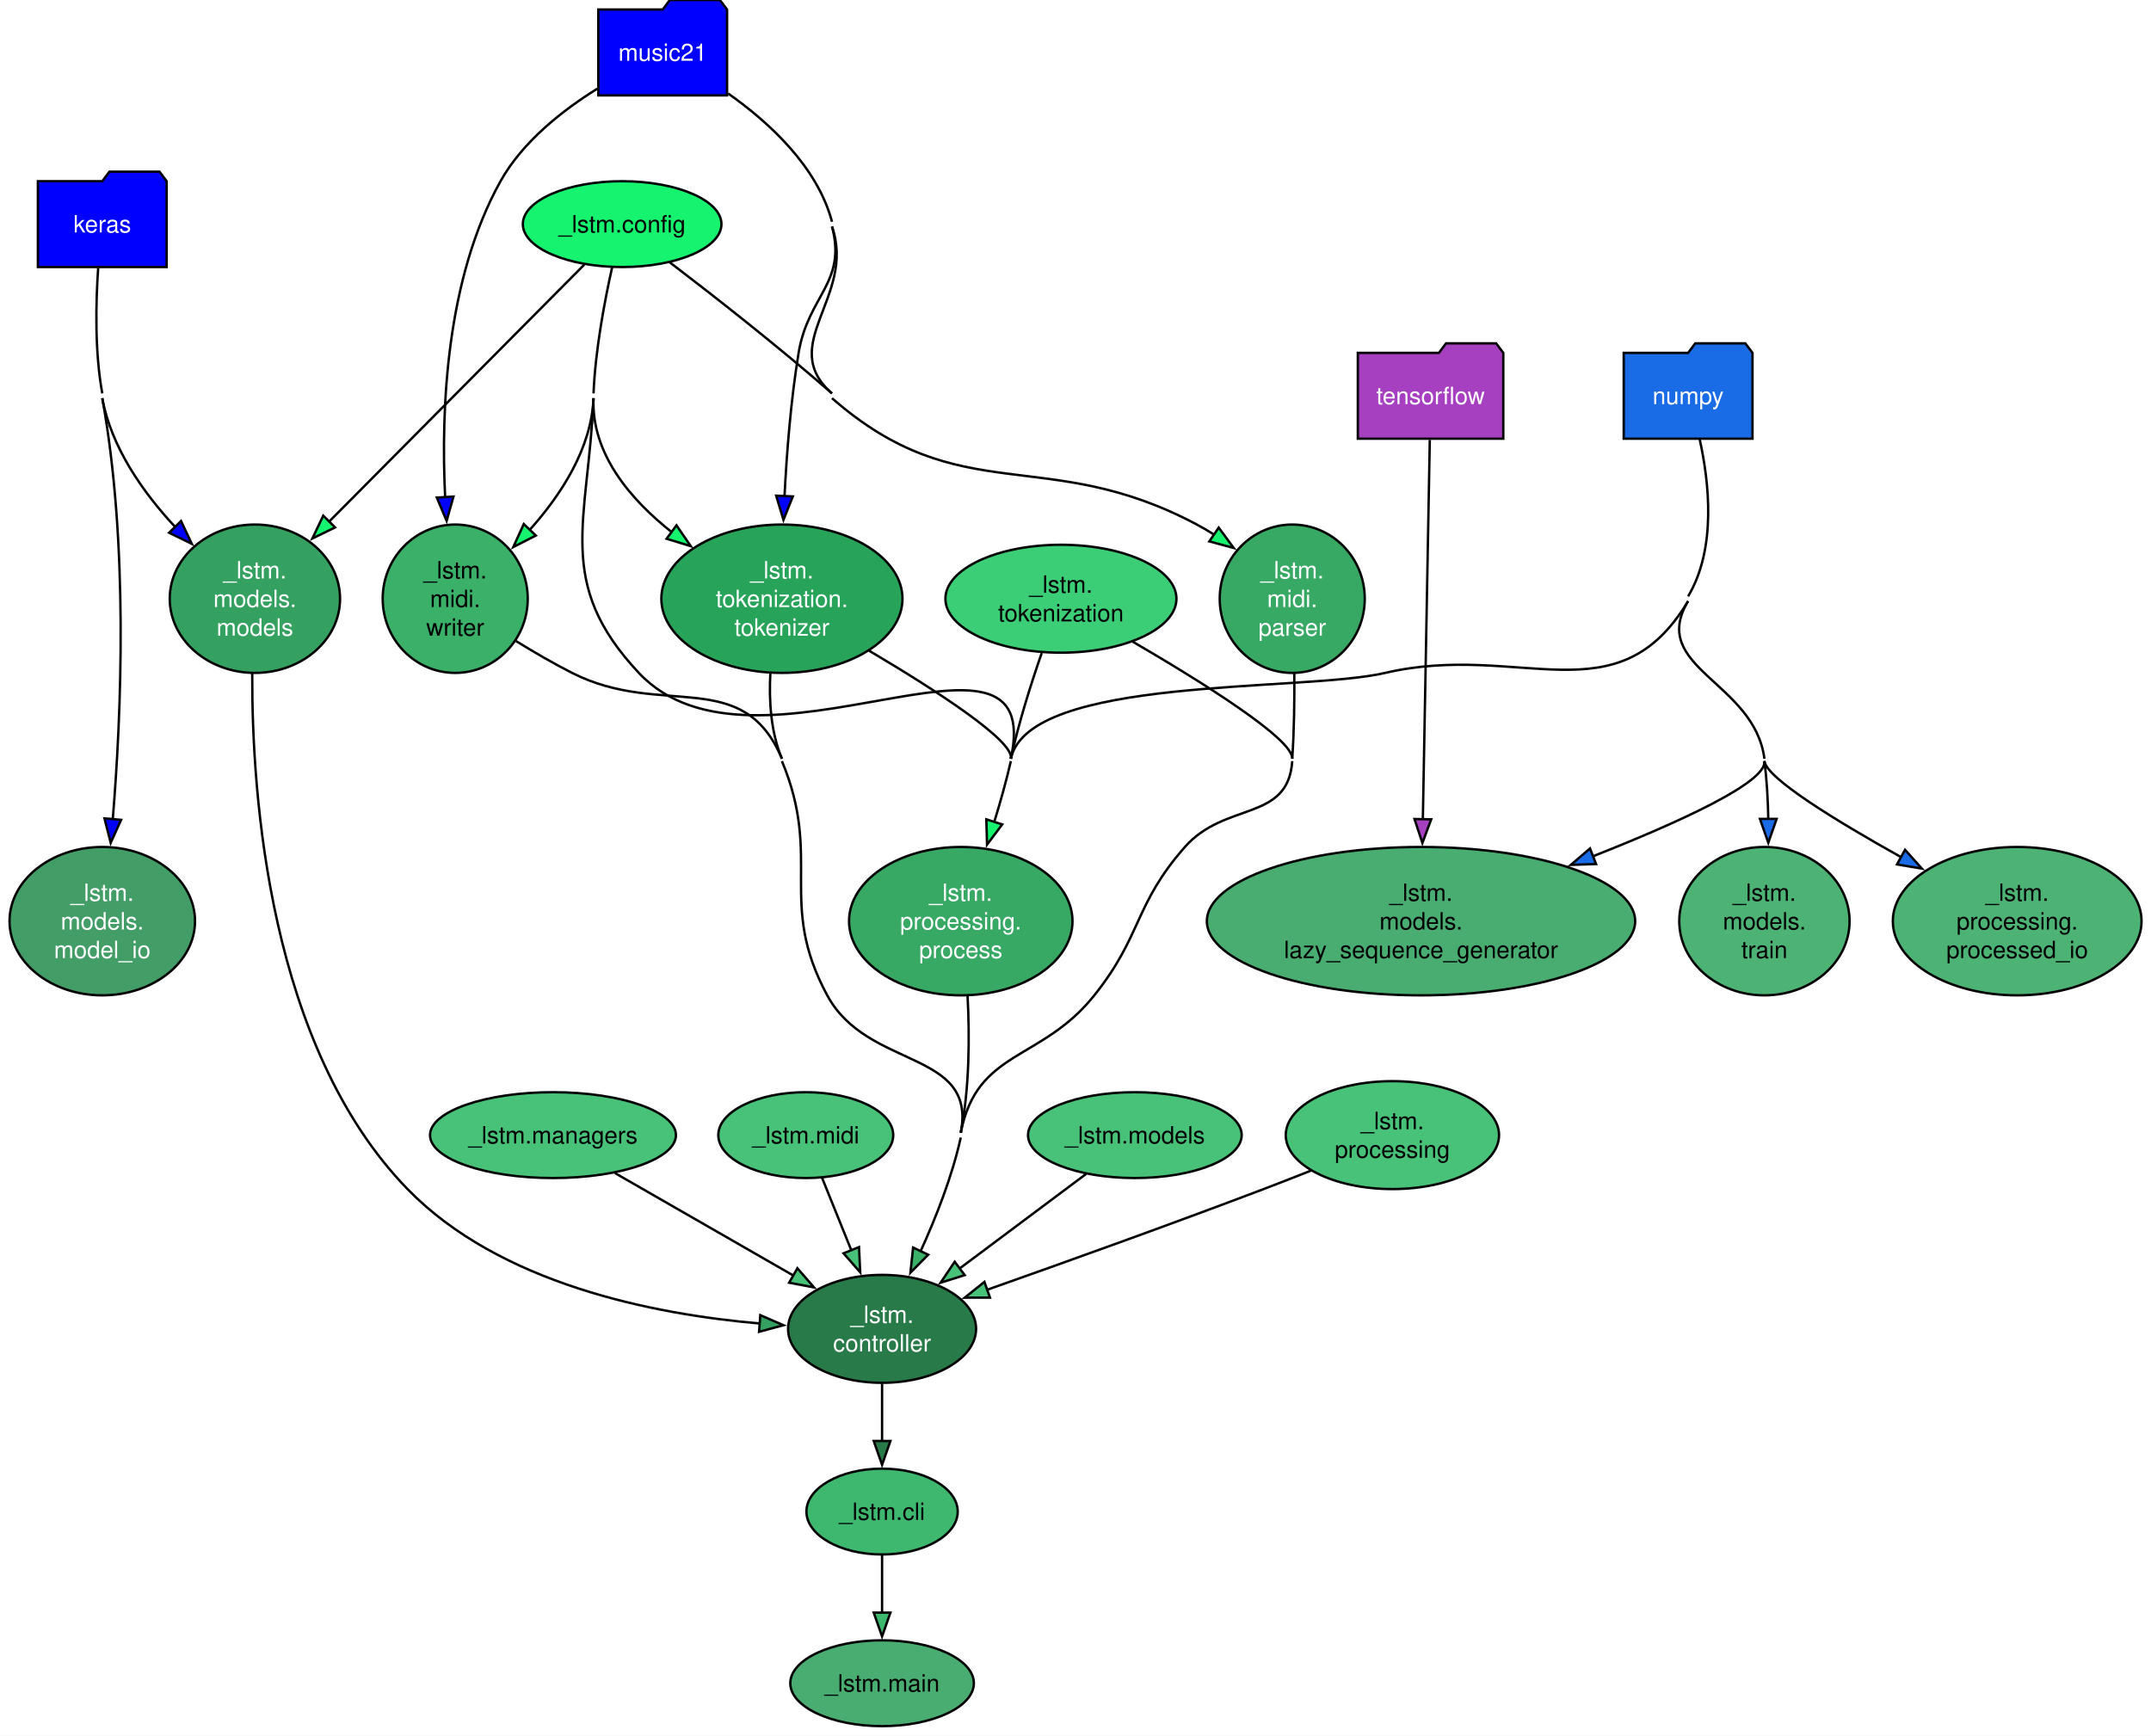
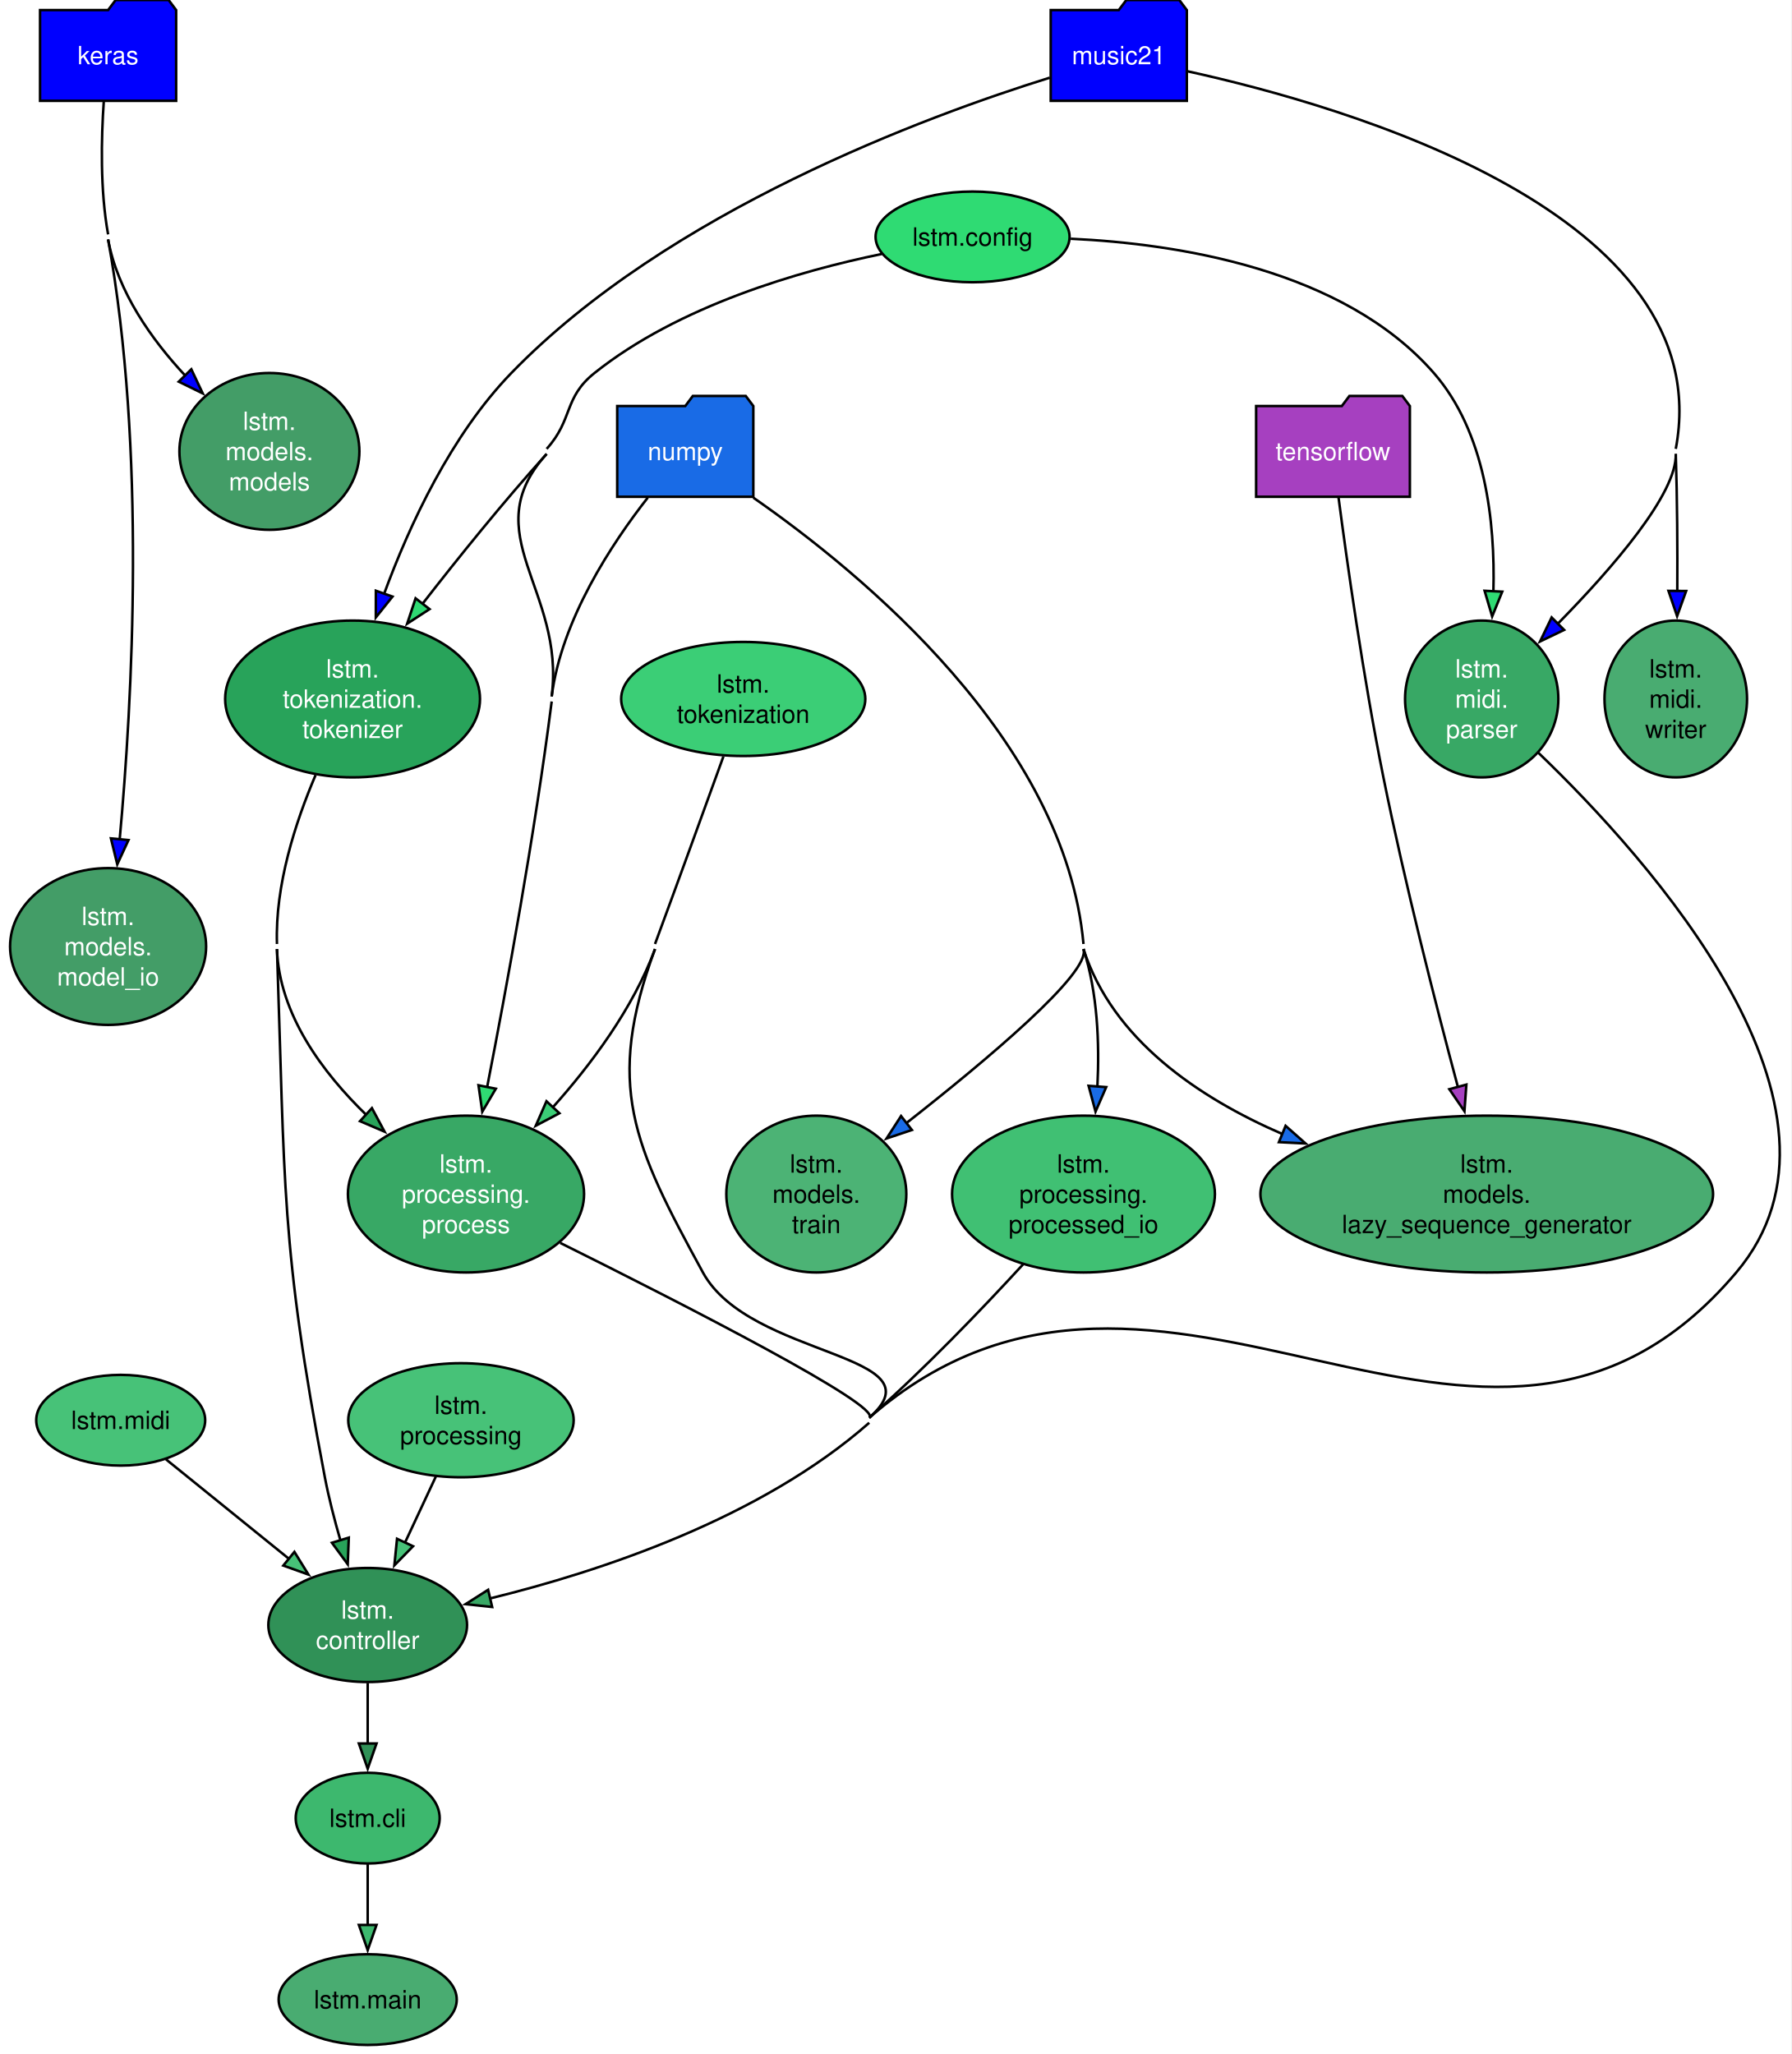
- <svg xmlns="http://www.w3.org/2000/svg" width="902pt" height="728pt" viewBox="0.00 0.00 902.00 728.00">
-   <g id="graph0" class="graph" transform="scale(1 1) rotate(0) translate(4 723.96)">
+ <svg xmlns="http://www.w3.org/2000/svg" width="711pt" height="815pt" viewBox="0.00 0.00 711.00 815.00">
+   <g id="graph0" class="graph" transform="scale(1 1) rotate(0) translate(4 811.41)">
    <style>.edge&gt;path:hover{stroke-width:8}</style>
-     <polygon fill="white" stroke="none" points="-4,4 -4,-723.96 898.04,-723.96 898.04,4 -4,4" />
+     <polygon fill="white" stroke="none" points="-4,4 -4,-811.41 706.61,-811.41 706.61,4 -4,4" />
    <g id="node1" class="node">
      <style>.edge&gt;path:hover{stroke-width:8}</style>
-       <polygon fill="blue" stroke="black" points="65.89,-647.96 62.89,-651.96 41.89,-651.96 38.89,-647.96 11.89,-647.96 11.89,-611.96 65.89,-611.96 65.89,-647.96" />
-       <text xml:space="preserve" text-anchor="middle" x="38.89" y="-626.46" font-family="Helvetica,sans-Serif" font-size="10.00" fill="white">keras</text>
+       <polygon fill="blue" stroke="black" points="65.89,-807.41 62.89,-811.41 41.89,-811.41 38.89,-807.41 11.89,-807.41 11.89,-771.41 65.89,-771.41 65.89,-807.41" />
+       <text xml:space="preserve" text-anchor="middle" x="38.89" y="-785.91" font-family="Helvetica,sans-Serif" font-size="10.00" fill="white">keras</text>
+     </g>
+     <g id="node11" class="node">
+       <style>.edge&gt;path:hover{stroke-width:8}</style>
+       <ellipse fill="#439d67" stroke="black" cx="38.89" cy="-435.85" rx="38.89" ry="31.11" />
+       <text xml:space="preserve" text-anchor="middle" x="38.89" y="-444.35" font-family="Helvetica,sans-Serif" font-size="10.00" fill="#ffffff">lstm.</text>
+       <text xml:space="preserve" text-anchor="middle" x="38.89" y="-432.35" font-family="Helvetica,sans-Serif" font-size="10.00" fill="#ffffff">models.</text>
+       <text xml:space="preserve" text-anchor="middle" x="38.89" y="-420.35" font-family="Helvetica,sans-Serif" font-size="10.00" fill="#ffffff">model_io</text>
+     </g>
+     <g id="edge1" class="edge">
+       <style>.edge&gt;path:hover{stroke-width:8}</style>
+       <path fill="none" stroke="black" d="M37.17,-771C36.18,-756.74 35.67,-736.11 38.89,-718.41" />
+       <path fill="none" stroke="black" d="M38.89,-716.41C54.05,-633 48.52,-533.25 43.48,-478.3" />
+       <polygon fill="blue" stroke="black" points="46.98,-478.08 42.53,-468.46 40.01,-478.75 46.98,-478.08" />
+     </g>
+     <g id="node12" class="node">
+       <style>.edge&gt;path:hover{stroke-width:8}</style>
+       <ellipse fill="#439d67" stroke="black" cx="102.89" cy="-632.3" rx="35.71" ry="31.11" />
+       <text xml:space="preserve" text-anchor="middle" x="102.89" y="-640.8" font-family="Helvetica,sans-Serif" font-size="10.00" fill="#ffffff">lstm.</text>
+       <text xml:space="preserve" text-anchor="middle" x="102.89" y="-628.8" font-family="Helvetica,sans-Serif" font-size="10.00" fill="#ffffff">models.</text>
+       <text xml:space="preserve" text-anchor="middle" x="102.89" y="-616.8" font-family="Helvetica,sans-Serif" font-size="10.00" fill="#ffffff">models</text>
+     </g>
+     <g id="edge2" class="edge">
+       <style>.edge&gt;path:hover{stroke-width:8}</style>
+       <path fill="none" stroke="black" d="M38.89,-716.41C42.65,-695.74 56.02,-676.82 69.57,-662.28" />
+       <polygon fill="blue" stroke="black" points="71.91,-664.89 76.44,-655.31 66.92,-659.97 71.91,-664.89" />
+     </g>
+     <g id="node2" class="node">
+       <style>.edge&gt;path:hover{stroke-width:8}</style>
+       <polygon fill="blue" stroke="black" points="466.89,-807.41 463.89,-811.41 442.89,-811.41 439.89,-807.41 412.89,-807.41 412.89,-771.41 466.89,-771.41 466.89,-807.41" />
+       <text xml:space="preserve" text-anchor="middle" x="439.89" y="-785.91" font-family="Helvetica,sans-Serif" font-size="10.00" fill="white">music21</text>
+     </g>
+     <g id="node8" class="node">
+       <style>.edge&gt;path:hover{stroke-width:8}</style>
+       <ellipse fill="#38a865" stroke="black" cx="583.89" cy="-534.07" rx="30.41" ry="31.11" />
+       <text xml:space="preserve" text-anchor="middle" x="583.89" y="-542.57" font-family="Helvetica,sans-Serif" font-size="10.00" fill="#ffffff">lstm.</text>
+       <text xml:space="preserve" text-anchor="middle" x="583.89" y="-530.57" font-family="Helvetica,sans-Serif" font-size="10.00" fill="#ffffff">midi.</text>
+       <text xml:space="preserve" text-anchor="middle" x="583.89" y="-518.57" font-family="Helvetica,sans-Serif" font-size="10.00" fill="#ffffff">parser</text>
+     </g>
+     <g id="edge3" class="edge">
+       <style>.edge&gt;path:hover{stroke-width:8}</style>
+       <path fill="none" stroke="black" d="M467.12,-783.14C529.98,-769.34 678.52,-726.57 660.89,-633.3" />
+       <path fill="none" stroke="black" d="M660.89,-631.3C661.41,-615.56 635.88,-586.11 614.08,-563.92" />
+       <polygon fill="blue" stroke="black" points="616.59,-561.47 607.04,-556.88 611.64,-566.42 616.59,-561.47" />
+     </g>
+     <g id="node9" class="node">
+       <style>.edge&gt;path:hover{stroke-width:8}</style>
+       <ellipse fill="#49ac71" stroke="black" cx="660.89" cy="-534.07" rx="28.28" ry="31.11" />
+       <text xml:space="preserve" text-anchor="middle" x="660.89" y="-542.57" font-family="Helvetica,sans-Serif" font-size="10.00" fill="#000000">lstm.</text>
+       <text xml:space="preserve" text-anchor="middle" x="660.89" y="-530.57" font-family="Helvetica,sans-Serif" font-size="10.00" fill="#000000">midi.</text>
+       <text xml:space="preserve" text-anchor="middle" x="660.89" y="-518.57" font-family="Helvetica,sans-Serif" font-size="10.00" fill="#000000">writer</text>
+     </g>
+     <g id="edge4" class="edge">
+       <style>.edge&gt;path:hover{stroke-width:8}</style>
+       <path fill="none" stroke="black" d="M660.89,-631.3C661.49,-613.39 661.58,-593.6 661.49,-576.65" />
+       <polygon fill="blue" stroke="black" points="665,-576.9 661.42,-566.93 658,-576.96 665,-576.9" />
+     </g>
+     <g id="node18" class="node">
+       <style>.edge&gt;path:hover{stroke-width:8}</style>
+       <ellipse fill="#28a35a" stroke="black" cx="135.89" cy="-534.07" rx="50.56" ry="31.11" />
+       <text xml:space="preserve" text-anchor="middle" x="135.89" y="-542.57" font-family="Helvetica,sans-Serif" font-size="10.00" fill="#ffffff">lstm.</text>
+       <text xml:space="preserve" text-anchor="middle" x="135.89" y="-530.57" font-family="Helvetica,sans-Serif" font-size="10.00" fill="#ffffff">tokenization.</text>
+       <text xml:space="preserve" text-anchor="middle" x="135.89" y="-518.57" font-family="Helvetica,sans-Serif" font-size="10.00" fill="#ffffff">tokenizer</text>
+     </g>
+     <g id="edge5" class="edge">
+       <style>.edge&gt;path:hover{stroke-width:8}</style>
+       <path fill="none" stroke="black" d="M412.53,-780.59C363.79,-765.41 261.24,-727.7 198.89,-663.41 174.97,-638.75 158.5,-603.23 148.41,-575.81" />
+       <polygon fill="blue" stroke="black" points="151.73,-574.69 145.11,-566.42 145.13,-577.01 151.73,-574.69" />
+     </g>
+     <g id="node3" class="node">
+       <style>.edge&gt;path:hover{stroke-width:8}</style>
+       <ellipse fill="#3db86e" stroke="black" cx="141.89" cy="-90" rx="28.56" ry="18" />
+       <text xml:space="preserve" text-anchor="middle" x="141.89" y="-86.5" font-family="Helvetica,sans-Serif" font-size="10.00" fill="#000000">lstm.cli</text>
+     </g>
+     <g id="node6" class="node">
+       <style>.edge&gt;path:hover{stroke-width:8}</style>
+       <ellipse fill="#49ac71" stroke="black" cx="141.89" cy="-18" rx="35.33" ry="18" />
+       <text xml:space="preserve" text-anchor="middle" x="141.89" y="-14.5" font-family="Helvetica,sans-Serif" font-size="10.00" fill="#000000">lstm.main</text>
+     </g>
+     <g id="edge6" class="edge">
+       <style>.edge&gt;path:hover{stroke-width:8}</style>
+       <path fill="none" stroke="black" d="M141.89,-71.7C141.89,-64.41 141.89,-55.73 141.89,-47.54" />
+       <polygon fill="#3db86e" stroke="black" points="145.39,-47.62 141.89,-37.62 138.39,-47.62 145.39,-47.62" />
+     </g>
+     <g id="node4" class="node">
+       <style>.edge&gt;path:hover{stroke-width:8}</style>
+       <ellipse fill="#2fdb73" stroke="black" cx="381.89" cy="-717.41" rx="38.49" ry="18" />
+       <text xml:space="preserve" text-anchor="middle" x="381.89" y="-713.91" font-family="Helvetica,sans-Serif" font-size="10.00" fill="#000000">lstm.config</text>
+     </g>
+     <g id="edge7" class="edge">
+       <style>.edge&gt;path:hover{stroke-width:8}</style>
+       <path fill="none" stroke="black" d="M420.83,-716.68C462.95,-714.71 528.88,-704.64 564.89,-663.41 585.38,-639.96 589.28,-604.41 588.53,-576.67" />
+       <polygon fill="#2fdb73" stroke="black" points="592.03,-576.64 588.04,-566.82 585.04,-576.99 592.03,-576.64" />
+     </g>
+     <g id="node15" class="node">
+       <style>.edge&gt;path:hover{stroke-width:8}</style>
+       <ellipse fill="#38a865" stroke="black" cx="180.89" cy="-337.62" rx="46.85" ry="31.11" />
+       <text xml:space="preserve" text-anchor="middle" x="180.89" y="-346.12" font-family="Helvetica,sans-Serif" font-size="10.00" fill="#ffffff">lstm.</text>
+       <text xml:space="preserve" text-anchor="middle" x="180.89" y="-334.12" font-family="Helvetica,sans-Serif" font-size="10.00" fill="#ffffff">processing.</text>
+       <text xml:space="preserve" text-anchor="middle" x="180.89" y="-322.12" font-family="Helvetica,sans-Serif" font-size="10.00" fill="#ffffff">process</text>
+     </g>
+     <g id="edge8" class="edge">
+       <style>.edge&gt;path:hover{stroke-width:8}</style>
+       <path fill="none" stroke="black" d="M212.89,-631.3C184.22,-599.55 220.31,-577.5 214.89,-535.07" />
+       <path fill="none" stroke="black" d="M214.89,-533.07C208.11,-479.97 196.94,-419.27 189.27,-380.02" />
+       <polygon fill="#2fdb73" stroke="black" points="192.72,-379.42 187.35,-370.29 185.85,-380.78 192.72,-379.42" />
+     </g>
+     <g id="edge9" class="edge">
+       <style>.edge&gt;path:hover{stroke-width:8}</style>
+       <path fill="none" stroke="black" d="M345.89,-710.64C313.28,-703.92 265.35,-690.12 231.89,-663.41 219.52,-653.54 223.5,-645.04 212.89,-633.3" />
+       <path fill="none" stroke="black" d="M212.89,-631.3C195.72,-612.28 177.76,-590 163.51,-571.66" />
+       <polygon fill="#2fdb73" stroke="black" points="166.43,-569.72 157.55,-563.94 160.89,-574 166.43,-569.72" />
+     </g>
+     <g id="node5" class="node">
+       <style>.edge&gt;path:hover{stroke-width:8}</style>
+       <ellipse fill="#309157" stroke="black" cx="141.89" cy="-166.63" rx="39.42" ry="22.63" />
+       <text xml:space="preserve" text-anchor="middle" x="141.89" y="-169.13" font-family="Helvetica,sans-Serif" font-size="10.00" fill="#ffffff">lstm.</text>
+       <text xml:space="preserve" text-anchor="middle" x="141.89" y="-157.13" font-family="Helvetica,sans-Serif" font-size="10.00" fill="#ffffff">controller</text>
+     </g>
+     <g id="edge10" class="edge">
+       <style>.edge&gt;path:hover{stroke-width:8}</style>
+       <path fill="none" stroke="black" d="M141.89,-143.64C141.89,-136.1 141.89,-127.56 141.89,-119.57" />
+       <polygon fill="#309157" stroke="black" points="145.39,-119.61 141.89,-109.61 138.39,-119.61 145.39,-119.61" />
+     </g>
+     <g id="node7" class="node">
+       <style>.edge&gt;path:hover{stroke-width:8}</style>
+       <ellipse fill="#47c278" stroke="black" cx="43.89" cy="-247.88" rx="33.52" ry="18" />
+       <text xml:space="preserve" text-anchor="middle" x="43.89" y="-244.38" font-family="Helvetica,sans-Serif" font-size="10.00" fill="#000000">lstm.midi</text>
+     </g>
+     <g id="edge11" class="edge">
+       <style>.edge&gt;path:hover{stroke-width:8}</style>
+       <path fill="none" stroke="black" d="M61.87,-232.35C75.57,-221.26 94.78,-205.72 110.95,-192.65" />
+       <polygon fill="#47c278" stroke="black" points="112.81,-195.65 118.38,-186.64 108.4,-190.21 112.81,-195.65" />
+     </g>
+     <g id="edge12" class="edge">
+       <style>.edge&gt;path:hover{stroke-width:8}</style>
+       <path fill="none" stroke="black" d="M606.25,-512.84C650.35,-470.52 739.7,-371.27 684.89,-306.51 584.74,-188.19 457.84,-350.64 340.89,-248.88" />
+     </g>
+     <g id="node10" class="node">
+       <style>.edge&gt;path:hover{stroke-width:8}</style>
+       <ellipse fill="#49ac71" stroke="black" cx="585.89" cy="-337.62" rx="89.8" ry="31.11" />
+       <text xml:space="preserve" text-anchor="middle" x="585.89" y="-346.12" font-family="Helvetica,sans-Serif" font-size="10.00" fill="#000000">lstm.</text>
+       <text xml:space="preserve" text-anchor="middle" x="585.89" y="-334.12" font-family="Helvetica,sans-Serif" font-size="10.00" fill="#000000">models.</text>
+       <text xml:space="preserve" text-anchor="middle" x="585.89" y="-322.12" font-family="Helvetica,sans-Serif" font-size="10.00" fill="#000000">lazy_sequence_generator</text>
    </g>
    <g id="node13" class="node">
      <style>.edge&gt;path:hover{stroke-width:8}</style>
-       <ellipse fill="#439d67" stroke="black" cx="38.89" cy="-337.62" rx="38.89" ry="31.11" />
-       <text xml:space="preserve" text-anchor="middle" x="38.89" y="-346.12" font-family="Helvetica,sans-Serif" font-size="10.00" fill="#ffffff">_lstm.</text>
-       <text xml:space="preserve" text-anchor="middle" x="38.89" y="-334.12" font-family="Helvetica,sans-Serif" font-size="10.00" fill="#ffffff">models.</text>
-       <text xml:space="preserve" text-anchor="middle" x="38.89" y="-322.12" font-family="Helvetica,sans-Serif" font-size="10.00" fill="#ffffff">model_io</text>
-     </g>
-     <g id="edge1" class="edge">
-       <style>.edge&gt;path:hover{stroke-width:8}</style>
-       <path fill="none" stroke="black" d="M37.17,-611.55C36.18,-597.29 35.67,-576.66 38.89,-558.96" />
-       <path fill="none" stroke="black" d="M38.89,-556.96C49.91,-496.32 46.93,-424.63 43.29,-380.39" />
-       <polygon fill="blue" stroke="black" points="46.78,-380.11 42.42,-370.46 39.81,-380.72 46.78,-380.11" />
+       <ellipse fill="#4cb375" stroke="black" cx="319.89" cy="-337.62" rx="35.71" ry="31.11" />
+       <text xml:space="preserve" text-anchor="middle" x="319.89" y="-346.12" font-family="Helvetica,sans-Serif" font-size="10.00" fill="#000000">lstm.</text>
+       <text xml:space="preserve" text-anchor="middle" x="319.89" y="-334.12" font-family="Helvetica,sans-Serif" font-size="10.00" fill="#000000">models.</text>
+       <text xml:space="preserve" text-anchor="middle" x="319.89" y="-322.12" font-family="Helvetica,sans-Serif" font-size="10.00" fill="#000000">train</text>
    </g>
    <g id="node14" class="node">
      <style>.edge&gt;path:hover{stroke-width:8}</style>
-       <ellipse fill="#35a160" stroke="black" cx="102.89" cy="-472.85" rx="35.71" ry="31.11" />
-       <text xml:space="preserve" text-anchor="middle" x="102.89" y="-481.35" font-family="Helvetica,sans-Serif" font-size="10.00" fill="#ffffff">_lstm.</text>
-       <text xml:space="preserve" text-anchor="middle" x="102.89" y="-469.35" font-family="Helvetica,sans-Serif" font-size="10.00" fill="#ffffff">models.</text>
-       <text xml:space="preserve" text-anchor="middle" x="102.89" y="-457.35" font-family="Helvetica,sans-Serif" font-size="10.00" fill="#ffffff">models</text>
-     </g>
-     <g id="edge2" class="edge">
-       <style>.edge&gt;path:hover{stroke-width:8}</style>
-       <path fill="none" stroke="black" d="M38.89,-556.96C42.65,-536.29 56.02,-517.37 69.57,-502.82" />
-       <polygon fill="blue" stroke="black" points="71.91,-505.44 76.44,-495.86 66.92,-500.52 71.91,-505.44" />
-     </g>
-     <g id="node2" class="node">
-       <style>.edge&gt;path:hover{stroke-width:8}</style>
-       <polygon fill="blue" stroke="black" points="300.89,-719.96 297.89,-723.96 276.89,-723.96 273.89,-719.96 246.89,-719.96 246.89,-683.96 300.89,-683.96 300.89,-719.96" />
-       <text xml:space="preserve" text-anchor="middle" x="273.89" y="-698.46" font-family="Helvetica,sans-Serif" font-size="10.00" fill="white">music21</text>
-     </g>
-     <g id="node9" class="node">
-       <style>.edge&gt;path:hover{stroke-width:8}</style>
-       <ellipse fill="#38a865" stroke="black" cx="537.89" cy="-472.85" rx="30.41" ry="31.11" />
-       <text xml:space="preserve" text-anchor="middle" x="537.89" y="-481.35" font-family="Helvetica,sans-Serif" font-size="10.00" fill="#ffffff">_lstm.</text>
-       <text xml:space="preserve" text-anchor="middle" x="537.89" y="-469.35" font-family="Helvetica,sans-Serif" font-size="10.00" fill="#ffffff">midi.</text>
-       <text xml:space="preserve" text-anchor="middle" x="537.89" y="-457.35" font-family="Helvetica,sans-Serif" font-size="10.00" fill="#ffffff">parser</text>
-     </g>
-     <g id="edge3" class="edge">
-       <style>.edge&gt;path:hover{stroke-width:8}</style>
-       <path fill="none" stroke="black" d="M344.89,-628.96C355.08,-599.57 321.48,-579.45 344.89,-558.96" />
-     </g>
-     <g id="node10" class="node">
-       <style>.edge&gt;path:hover{stroke-width:8}</style>
-       <ellipse fill="#3ab069" stroke="black" cx="186.89" cy="-472.85" rx="30.41" ry="31.11" />
-       <text xml:space="preserve" text-anchor="middle" x="186.89" y="-481.35" font-family="Helvetica,sans-Serif" font-size="10.00" fill="#000000">_lstm.</text>
-       <text xml:space="preserve" text-anchor="middle" x="186.89" y="-469.35" font-family="Helvetica,sans-Serif" font-size="10.00" fill="#000000">midi.</text>
-       <text xml:space="preserve" text-anchor="middle" x="186.89" y="-457.35" font-family="Helvetica,sans-Serif" font-size="10.00" fill="#000000">writer</text>
-     </g>
-     <g id="edge4" class="edge">
-       <style>.edge&gt;path:hover{stroke-width:8}</style>
-       <path fill="none" stroke="black" d="M246.55,-686.8C231.96,-677.74 215.15,-664.56 205.89,-647.96 183.11,-607.1 180.84,-552.47 182.67,-515.37" />
-       <polygon fill="blue" stroke="black" points="186.16,-515.7 183.29,-505.5 179.17,-515.26 186.16,-515.7" />
+       <ellipse fill="#47c278" stroke="black" cx="178.89" cy="-247.88" rx="44.72" ry="22.63" />
+       <text xml:space="preserve" text-anchor="middle" x="178.89" y="-250.38" font-family="Helvetica,sans-Serif" font-size="10.00" fill="#000000">lstm.</text>
+       <text xml:space="preserve" text-anchor="middle" x="178.89" y="-238.38" font-family="Helvetica,sans-Serif" font-size="10.00" fill="#000000">processing</text>
+     </g>
+     <g id="edge13" class="edge">
+       <style>.edge&gt;path:hover{stroke-width:8}</style>
+       <path fill="none" stroke="black" d="M168.98,-225.64C165.2,-217.56 160.81,-208.16 156.69,-199.32" />
+       <polygon fill="#47c278" stroke="black" points="159.88,-197.88 152.47,-190.3 153.53,-200.84 159.88,-197.88" />
+     </g>
+     <g id="edge14" class="edge">
+       <style>.edge&gt;path:hover{stroke-width:8}</style>
+       <path fill="none" stroke="black" d="M218.29,-318.24C267.21,-293.91 346.17,-253.53 340.89,-248.88" />
+       <path fill="none" stroke="black" d="M340.89,-246.88C297.72,-208.87 234.07,-187.86 190.45,-177.18" />
+       <polygon fill="#38a865" stroke="black" points="191.27,-173.78 180.73,-174.91 189.67,-180.6 191.27,-173.78" />
+     </g>
+     <g id="node16" class="node">
+       <style>.edge&gt;path:hover{stroke-width:8}</style>
+       <ellipse fill="#40c073" stroke="black" cx="425.89" cy="-337.62" rx="52.15" ry="31.11" />
+       <text xml:space="preserve" text-anchor="middle" x="425.89" y="-346.12" font-family="Helvetica,sans-Serif" font-size="10.00" fill="#000000">lstm.</text>
+       <text xml:space="preserve" text-anchor="middle" x="425.89" y="-334.12" font-family="Helvetica,sans-Serif" font-size="10.00" fill="#000000">processing.</text>
+       <text xml:space="preserve" text-anchor="middle" x="425.89" y="-322.12" font-family="Helvetica,sans-Serif" font-size="10.00" fill="#000000">processed_io</text>
+     </g>
+     <g id="edge15" class="edge">
+       <style>.edge&gt;path:hover{stroke-width:8}</style>
+       <path fill="none" stroke="black" d="M402,-309.82C385.51,-291.86 362.7,-268.08 340.89,-248.88" />
+     </g>
+     <g id="node17" class="node">
+       <style>.edge&gt;path:hover{stroke-width:8}</style>
+       <ellipse fill="#3bce76" stroke="black" cx="290.89" cy="-534.07" rx="48.44" ry="22.63" />
+       <text xml:space="preserve" text-anchor="middle" x="290.89" y="-536.57" font-family="Helvetica,sans-Serif" font-size="10.00" fill="#000000">lstm.</text>
+       <text xml:space="preserve" text-anchor="middle" x="290.89" y="-524.57" font-family="Helvetica,sans-Serif" font-size="10.00" fill="#000000">tokenization</text>
+     </g>
+     <g id="edge16" class="edge">
+       <style>.edge&gt;path:hover{stroke-width:8}</style>
+       <path fill="none" stroke="black" d="M255.89,-434.85C235.93,-380.75 247.25,-357.11 274.89,-306.51 293.56,-272.34 370.12,-274.61 340.89,-248.88" />
+     </g>
+     <g id="edge17" class="edge">
+       <style>.edge&gt;path:hover{stroke-width:8}</style>
+       <path fill="none" stroke="black" d="M283.03,-511.27C275.97,-491.75 265.31,-462.36 255.89,-436.85" />
+       <path fill="none" stroke="black" d="M255.89,-434.85C247.2,-411.28 230.46,-388.9 215,-371.66" />
+       <polygon fill="#3bce76" stroke="black" points="217.95,-369.69 208.58,-364.74 212.82,-374.45 217.95,-369.69" />
+     </g>
+     <g id="edge18" class="edge">
+       <style>.edge&gt;path:hover{stroke-width:8}</style>
+       <path fill="none" stroke="black" d="M121.22,-503.89C113.22,-485.17 105.1,-460.11 105.89,-436.85" />
+       <path fill="none" stroke="black" d="M105.89,-434.85C109.08,-341.37 107.35,-317.13 124.89,-225.25 126.46,-217.04 128.71,-208.31 131.07,-200.2" />
+       <polygon fill="#28a35a" stroke="black" points="134.39,-201.3 133.97,-190.72 127.7,-199.26 134.39,-201.3" />
+     </g>
+     <g id="edge19" class="edge">
+       <style>.edge&gt;path:hover{stroke-width:8}</style>
+       <path fill="none" stroke="black" d="M105.89,-434.85C106.77,-408.96 123.92,-385.85 141.6,-368.77" />
+       <polygon fill="#28a35a" stroke="black" points="143.57,-371.72 148.58,-362.38 138.84,-366.55 143.57,-371.72" />
+     </g>
+     <g id="node19" class="node">
+       <style>.edge&gt;path:hover{stroke-width:8}</style>
+       <polygon fill="#196be6" stroke="black" points="294.89,-650.3 291.89,-654.3 270.89,-654.3 267.89,-650.3 240.89,-650.3 240.89,-614.3 294.89,-614.3 294.89,-650.3" />
+       <text xml:space="preserve" text-anchor="middle" x="267.89" y="-628.8" font-family="Helvetica,sans-Serif" font-size="10.00" fill="#ffffff">numpy</text>
+     </g>
+     <g id="edge20" class="edge">
+       <style>.edge&gt;path:hover{stroke-width:8}</style>
+       <path fill="none" stroke="black" d="M425.89,-434.85C437.4,-399.05 471.33,-375.94 505,-361.36" />
+       <polygon fill="#196be6" stroke="black" points="506.08,-364.7 514.01,-357.68 503.43,-358.22 506.08,-364.7" />
+     </g>
+     <g id="edge21" class="edge">
+       <style>.edge&gt;path:hover{stroke-width:8}</style>
+       <path fill="none" stroke="black" d="M294.88,-613.95C338.05,-583.92 418.55,-517.64 425.89,-436.85" />
+       <path fill="none" stroke="black" d="M425.89,-434.85C428.91,-425.44 387.27,-390.58 355.29,-365.52" />
+       <polygon fill="#196be6" stroke="black" points="357.81,-363.05 347.76,-359.68 353.51,-368.58 357.81,-363.05" />
+     </g>
+     <g id="edge22" class="edge">
+       <style>.edge&gt;path:hover{stroke-width:8}</style>
+       <path fill="none" stroke="black" d="M253.02,-613.96C238.74,-595.74 218.78,-565.53 214.89,-535.07" />
+     </g>
+     <g id="edge23" class="edge">
+       <style>.edge&gt;path:hover{stroke-width:8}</style>
+       <path fill="none" stroke="black" d="M425.89,-434.85C431.46,-417.53 432.29,-397.54 431.41,-380.28" />
+       <polygon fill="#196be6" stroke="black" points="434.9,-380.06 430.67,-370.34 427.92,-380.57 434.9,-380.06" />
    </g>
    <g id="node20" class="node">
      <style>.edge&gt;path:hover{stroke-width:8}</style>
-       <ellipse fill="#28a35a" stroke="black" cx="323.89" cy="-472.85" rx="50.56" ry="31.11" />
-       <text xml:space="preserve" text-anchor="middle" x="323.89" y="-481.35" font-family="Helvetica,sans-Serif" font-size="10.00" fill="#ffffff">_lstm.</text>
-       <text xml:space="preserve" text-anchor="middle" x="323.89" y="-469.35" font-family="Helvetica,sans-Serif" font-size="10.00" fill="#ffffff">tokenization.</text>
-       <text xml:space="preserve" text-anchor="middle" x="323.89" y="-457.35" font-family="Helvetica,sans-Serif" font-size="10.00" fill="#ffffff">tokenizer</text>
-     </g>
-     <g id="edge5" class="edge">
-       <style>.edge&gt;path:hover{stroke-width:8}</style>
-       <path fill="none" stroke="black" d="M301.32,-684.77C318.59,-672.58 338.75,-654.04 344.89,-630.96" />
-       <path fill="none" stroke="black" d="M344.89,-628.96C351.16,-605.42 334.85,-600 330.89,-575.96 327.65,-556.31 325.91,-534.29 324.97,-515.74" />
-       <polygon fill="blue" stroke="black" points="328.47,-515.76 324.54,-505.92 321.48,-516.06 328.47,-515.76" />
-     </g>
-     <g id="node3" class="node">
-       <style>.edge&gt;path:hover{stroke-width:8}</style>
-       <ellipse fill="#3db86e" stroke="black" cx="365.89" cy="-90" rx="31.72" ry="18" />
-       <text xml:space="preserve" text-anchor="middle" x="365.89" y="-86.5" font-family="Helvetica,sans-Serif" font-size="10.00" fill="#000000">_lstm.cli</text>
-     </g>
-     <g id="node6" class="node">
-       <style>.edge&gt;path:hover{stroke-width:8}</style>
-       <ellipse fill="#49ac71" stroke="black" cx="365.89" cy="-18" rx="38.49" ry="18" />
-       <text xml:space="preserve" text-anchor="middle" x="365.89" y="-14.5" font-family="Helvetica,sans-Serif" font-size="10.00" fill="#000000">_lstm.main</text>
-     </g>
-     <g id="edge6" class="edge">
-       <style>.edge&gt;path:hover{stroke-width:8}</style>
-       <path fill="none" stroke="black" d="M365.89,-71.7C365.89,-64.41 365.89,-55.73 365.89,-47.54" />
-       <polygon fill="#3db86e" stroke="black" points="369.39,-47.62 365.89,-37.62 362.39,-47.62 369.39,-47.62" />
-     </g>
-     <g id="node4" class="node">
-       <style>.edge&gt;path:hover{stroke-width:8}</style>
-       <ellipse fill="#16f36f" stroke="black" cx="256.89" cy="-629.96" rx="41.64" ry="18" />
-       <text xml:space="preserve" text-anchor="middle" x="256.89" y="-626.46" font-family="Helvetica,sans-Serif" font-size="10.00" fill="#000000">_lstm.config</text>
-     </g>
-     <g id="edge7" class="edge">
-       <style>.edge&gt;path:hover{stroke-width:8}</style>
-       <path fill="none" stroke="black" d="M276.89,-613.91C295.02,-600.07 322.27,-578.76 344.89,-558.96" />
-       <path fill="none" stroke="black" d="M344.89,-556.96C399.05,-509.57 434.37,-537.79 497.89,-503.96 500.37,-502.64 502.87,-501.17 505.33,-499.61" />
-       <polygon fill="#16f36f" stroke="black" points="507.06,-502.67 513.34,-494.14 503.11,-496.89 507.06,-502.67" />
-     </g>
-     <g id="edge8" class="edge">
-       <style>.edge&gt;path:hover{stroke-width:8}</style>
-       <path fill="none" stroke="black" d="M252.69,-611.83C249.54,-597.74 245.65,-577.19 244.89,-558.96" />
-       <path fill="none" stroke="black" d="M244.89,-556.96C244.02,-535.95 231.31,-516.43 218.02,-501.6" />
-       <polygon fill="#16f36f" stroke="black" points="220.69,-499.34 211.25,-494.53 215.64,-504.18 220.69,-499.34" />
-     </g>
-     <g id="edge9" class="edge">
-       <style>.edge&gt;path:hover{stroke-width:8}</style>
-       <path fill="none" stroke="black" d="M240.99,-612.94C215.77,-587.54 166.14,-537.55 133.76,-504.94" />
-       <polygon fill="#16f36f" stroke="black" points="136.52,-502.75 126.99,-498.12 131.55,-507.68 136.52,-502.75" />
-     </g>
-     <g id="node17" class="node">
-       <style>.edge&gt;path:hover{stroke-width:8}</style>
-       <ellipse fill="#38a865" stroke="black" cx="398.89" cy="-337.62" rx="46.85" ry="31.11" />
-       <text xml:space="preserve" text-anchor="middle" x="398.89" y="-346.12" font-family="Helvetica,sans-Serif" font-size="10.00" fill="#ffffff">_lstm.</text>
-       <text xml:space="preserve" text-anchor="middle" x="398.89" y="-334.12" font-family="Helvetica,sans-Serif" font-size="10.00" fill="#ffffff">processing.</text>
-       <text xml:space="preserve" text-anchor="middle" x="398.89" y="-322.12" font-family="Helvetica,sans-Serif" font-size="10.00" fill="#ffffff">process</text>
-     </g>
-     <g id="edge10" class="edge">
-       <style>.edge&gt;path:hover{stroke-width:8}</style>
-       <path fill="none" stroke="black" d="M244.89,-556.96C242.74,-505.1 228.37,-479.58 263.89,-441.74 312.59,-389.85 434.94,-475.28 419.89,-405.74" />
-       <path fill="none" stroke="black" d="M419.89,-404.74C417.96,-396.33 415.46,-387.45 412.87,-379.03" />
-       <polygon fill="#16f36f" stroke="black" points="416.28,-378.19 409.91,-369.73 409.61,-380.32 416.28,-378.19" />
-     </g>
-     <g id="edge11" class="edge">
-       <style>.edge&gt;path:hover{stroke-width:8}</style>
-       <path fill="none" stroke="black" d="M244.89,-556.96C243.93,-533.88 260.07,-514.65 278,-500.52" />
-       <polygon fill="#16f36f" stroke="black" points="279.67,-503.64 285.66,-494.9 275.53,-498 279.67,-503.64" />
-     </g>
-     <g id="node5" class="node">
-       <style>.edge&gt;path:hover{stroke-width:8}</style>
-       <ellipse fill="#287a49" stroke="black" cx="365.89" cy="-166.63" rx="39.42" ry="22.63" />
-       <text xml:space="preserve" text-anchor="middle" x="365.89" y="-169.13" font-family="Helvetica,sans-Serif" font-size="10.00" fill="#ffffff">_lstm.</text>
-       <text xml:space="preserve" text-anchor="middle" x="365.89" y="-157.13" font-family="Helvetica,sans-Serif" font-size="10.00" fill="#ffffff">controller</text>
-     </g>
-     <g id="edge12" class="edge">
-       <style>.edge&gt;path:hover{stroke-width:8}</style>
-       <path fill="none" stroke="black" d="M365.89,-143.64C365.89,-136.1 365.89,-127.56 365.89,-119.57" />
-       <polygon fill="#287a49" stroke="black" points="369.39,-119.61 365.89,-109.61 362.39,-119.61 369.39,-119.61" />
-     </g>
-     <g id="node7" class="node">
-       <style>.edge&gt;path:hover{stroke-width:8}</style>
-       <ellipse fill="#47c278" stroke="black" cx="227.89" cy="-247.88" rx="51.56" ry="18" />
-       <text xml:space="preserve" text-anchor="middle" x="227.89" y="-244.38" font-family="Helvetica,sans-Serif" font-size="10.00" fill="#000000">_lstm.managers</text>
-     </g>
-     <g id="edge13" class="edge">
-       <style>.edge&gt;path:hover{stroke-width:8}</style>
-       <path fill="none" stroke="black" d="M253.85,-231.98C275.03,-219.81 305.21,-202.48 328.92,-188.86" />
-       <polygon fill="#47c278" stroke="black" points="330.39,-192.05 337.32,-184.03 326.91,-185.98 330.39,-192.05" />
-     </g>
-     <g id="node8" class="node">
-       <style>.edge&gt;path:hover{stroke-width:8}</style>
-       <ellipse fill="#47c278" stroke="black" cx="333.89" cy="-247.88" rx="36.68" ry="18" />
-       <text xml:space="preserve" text-anchor="middle" x="333.89" y="-244.38" font-family="Helvetica,sans-Serif" font-size="10.00" fill="#000000">_lstm.midi</text>
-     </g>
-     <g id="edge14" class="edge">
-       <style>.edge&gt;path:hover{stroke-width:8}</style>
-       <path fill="none" stroke="black" d="M340.68,-230.07C344.27,-221.17 348.81,-209.94 353.04,-199.46" />
-       <polygon fill="#47c278" stroke="black" points="356.22,-200.93 356.72,-190.35 349.73,-198.31 356.22,-200.93" />
-     </g>
-     <g id="edge15" class="edge">
-       <style>.edge&gt;path:hover{stroke-width:8}</style>
-       <path fill="none" stroke="black" d="M538.75,-441.54C538.85,-430.28 538.68,-417.42 537.89,-405.74" />
-     </g>
-     <g id="edge16" class="edge">
-       <style>.edge&gt;path:hover{stroke-width:8}</style>
-       <path fill="none" stroke="black" d="M212.38,-455.1C219.82,-450.51 228.06,-445.71 235.89,-441.74 273.57,-422.61 307.59,-444.72 323.89,-405.74" />
-       <path fill="none" stroke="black" d="M323.89,-404.74C341.04,-363.71 321.77,-345.64 342.89,-306.51 359.86,-275.08 405.74,-283.93 398.89,-248.88" />
-       <path fill="none" stroke="black" d="M398.89,-246.88C395.27,-230.53 388.47,-213.27 381.98,-199.04" />
-       <polygon fill="#3ab069" stroke="black" points="385.23,-197.72 377.78,-190.18 378.9,-200.72 385.23,-197.72" />
-     </g>
-     <g id="node11" class="node">
-       <style>.edge&gt;path:hover{stroke-width:8}</style>
-       <ellipse fill="#47c278" stroke="black" cx="471.89" cy="-247.88" rx="44.8" ry="18" />
-       <text xml:space="preserve" text-anchor="middle" x="471.89" y="-244.38" font-family="Helvetica,sans-Serif" font-size="10.00" fill="#000000">_lstm.models</text>
-     </g>
-     <g id="edge17" class="edge">
-       <style>.edge&gt;path:hover{stroke-width:8}</style>
-       <path fill="none" stroke="black" d="M451.45,-231.6C436.43,-220.37 415.7,-204.87 398.41,-191.94" />
-       <polygon fill="#47c278" stroke="black" points="400.54,-189.16 390.43,-185.98 396.34,-194.77 400.54,-189.16" />
-     </g>
-     <g id="node12" class="node">
-       <style>.edge&gt;path:hover{stroke-width:8}</style>
-       <ellipse fill="#49ac71" stroke="black" cx="591.89" cy="-337.62" rx="89.8" ry="31.11" />
-       <text xml:space="preserve" text-anchor="middle" x="591.89" y="-346.12" font-family="Helvetica,sans-Serif" font-size="10.00" fill="#000000">_lstm.</text>
-       <text xml:space="preserve" text-anchor="middle" x="591.89" y="-334.12" font-family="Helvetica,sans-Serif" font-size="10.00" fill="#000000">models.</text>
-       <text xml:space="preserve" text-anchor="middle" x="591.89" y="-322.12" font-family="Helvetica,sans-Serif" font-size="10.00" fill="#000000">lazy_sequence_generator</text>
-     </g>
-     <g id="edge18" class="edge">
-       <style>.edge&gt;path:hover{stroke-width:8}</style>
-       <path fill="none" stroke="black" d="M101.77,-441.51C101.58,-389.91 108.92,-284.87 166.89,-225.25 205.53,-185.52 269.75,-172.74 314.76,-168.86" />
-       <polygon fill="#35a160" stroke="black" points="314.82,-172.37 324.54,-168.15 314.31,-165.39 314.82,-172.37" />
-     </g>
-     <g id="node15" class="node">
-       <style>.edge&gt;path:hover{stroke-width:8}</style>
-       <ellipse fill="#4cb375" stroke="black" cx="735.89" cy="-337.62" rx="35.71" ry="31.11" />
-       <text xml:space="preserve" text-anchor="middle" x="735.89" y="-346.12" font-family="Helvetica,sans-Serif" font-size="10.00" fill="#000000">_lstm.</text>
-       <text xml:space="preserve" text-anchor="middle" x="735.89" y="-334.12" font-family="Helvetica,sans-Serif" font-size="10.00" fill="#000000">models.</text>
-       <text xml:space="preserve" text-anchor="middle" x="735.89" y="-322.12" font-family="Helvetica,sans-Serif" font-size="10.00" fill="#000000">train</text>
-     </g>
-     <g id="node16" class="node">
-       <style>.edge&gt;path:hover{stroke-width:8}</style>
-       <ellipse fill="#47c278" stroke="black" cx="579.89" cy="-247.88" rx="44.72" ry="22.63" />
-       <text xml:space="preserve" text-anchor="middle" x="579.89" y="-250.38" font-family="Helvetica,sans-Serif" font-size="10.00" fill="#000000">_lstm.</text>
-       <text xml:space="preserve" text-anchor="middle" x="579.89" y="-238.38" font-family="Helvetica,sans-Serif" font-size="10.00" fill="#000000">processing</text>
-     </g>
-     <g id="edge19" class="edge">
-       <style>.edge&gt;path:hover{stroke-width:8}</style>
-       <path fill="none" stroke="black" d="M545.68,-232.97C539.13,-230.37 532.31,-227.7 525.89,-225.25 486.89,-210.43 442.18,-194.4 409.96,-183.03" />
-       <polygon fill="#47c278" stroke="black" points="411.13,-179.73 400.54,-179.71 408.81,-186.33 411.13,-179.73" />
-     </g>
-     <g id="edge20" class="edge">
-       <style>.edge&gt;path:hover{stroke-width:8}</style>
-       <path fill="none" stroke="black" d="M401.74,-306.3C402.63,-289.27 402.57,-267.72 398.89,-248.88" />
-     </g>
-     <g id="node18" class="node">
-       <style>.edge&gt;path:hover{stroke-width:8}</style>
-       <ellipse fill="#4cb375" stroke="black" cx="841.89" cy="-337.62" rx="52.15" ry="31.11" />
-       <text xml:space="preserve" text-anchor="middle" x="841.89" y="-346.12" font-family="Helvetica,sans-Serif" font-size="10.00" fill="#000000">_lstm.</text>
-       <text xml:space="preserve" text-anchor="middle" x="841.89" y="-334.12" font-family="Helvetica,sans-Serif" font-size="10.00" fill="#000000">processing.</text>
-       <text xml:space="preserve" text-anchor="middle" x="841.89" y="-322.12" font-family="Helvetica,sans-Serif" font-size="10.00" fill="#000000">processed_io</text>
-     </g>
-     <g id="node19" class="node">
-       <style>.edge&gt;path:hover{stroke-width:8}</style>
-       <ellipse fill="#3bce76" stroke="black" cx="440.89" cy="-472.85" rx="48.44" ry="22.63" />
-       <text xml:space="preserve" text-anchor="middle" x="440.89" y="-475.35" font-family="Helvetica,sans-Serif" font-size="10.00" fill="#000000">_lstm.</text>
-       <text xml:space="preserve" text-anchor="middle" x="440.89" y="-463.35" font-family="Helvetica,sans-Serif" font-size="10.00" fill="#000000">tokenization</text>
-     </g>
-     <g id="edge21" class="edge">
-       <style>.edge&gt;path:hover{stroke-width:8}</style>
-       <path fill="none" stroke="black" d="M471.01,-454.83C499.7,-438.11 538.45,-413.94 537.89,-405.74" />
-       <path fill="none" stroke="black" d="M537.89,-404.74C536.15,-379.18 509.82,-387.95 492.89,-368.74 471.47,-344.42 475.11,-331.84 454.89,-306.51 432.61,-278.6 405.74,-283.93 398.89,-248.88" />
-     </g>
-     <g id="edge22" class="edge">
-       <style>.edge&gt;path:hover{stroke-width:8}</style>
-       <path fill="none" stroke="black" d="M432.84,-450.09C428.4,-437.33 423.15,-420.8 419.89,-405.74" />
-     </g>
-     <g id="edge23" class="edge">
-       <style>.edge&gt;path:hover{stroke-width:8}</style>
-       <path fill="none" stroke="black" d="M319.04,-441.58C318.41,-429.97 319.24,-416.85 323.89,-405.74" />
+       <polygon fill="#a640c0" stroke="black" points="555.39,-650.3 552.39,-654.3 531.39,-654.3 528.39,-650.3 494.39,-650.3 494.39,-614.3 555.39,-614.3 555.39,-650.3" />
+       <text xml:space="preserve" text-anchor="middle" x="524.89" y="-628.8" font-family="Helvetica,sans-Serif" font-size="10.00" fill="#ffffff">tensorflow</text>
    </g>
    <g id="edge24" class="edge">
      <style>.edge&gt;path:hover{stroke-width:8}</style>
-       <path fill="none" stroke="black" d="M360.46,-451.04C388.26,-434.58 421.5,-413.15 419.89,-405.74" />
-     </g>
-     <g id="node21" class="node">
-       <style>.edge&gt;path:hover{stroke-width:8}</style>
-       <polygon fill="#196be6" stroke="black" points="730.89,-575.96 727.89,-579.96 706.89,-579.96 703.89,-575.96 676.89,-575.96 676.89,-539.96 730.89,-539.96 730.89,-575.96" />
-       <text xml:space="preserve" text-anchor="middle" x="703.89" y="-554.46" font-family="Helvetica,sans-Serif" font-size="10.00" fill="#ffffff">numpy</text>
-     </g>
-     <g id="edge25" class="edge">
-       <style>.edge&gt;path:hover{stroke-width:8}</style>
-       <path fill="none" stroke="black" d="M703.89,-471.85C687.13,-443.83 731.71,-438.11 735.89,-405.74" />
-       <path fill="none" stroke="black" d="M735.89,-404.74C737.03,-395.91 700.26,-379.13 663.6,-364.68" />
-       <polygon fill="#196be6" stroke="black" points="665.29,-361.58 654.7,-361.22 662.75,-368.11 665.29,-361.58" />
-     </g>
-     <g id="edge26" class="edge">
-       <style>.edge&gt;path:hover{stroke-width:8}</style>
-       <path fill="none" stroke="black" d="M735.89,-404.74C736.9,-396.93 737.37,-388.57 737.51,-380.51" />
-       <polygon fill="#196be6" stroke="black" points="741.01,-380.52 737.52,-370.52 734.01,-380.52 741.01,-380.52" />
-     </g>
-     <g id="edge27" class="edge">
-       <style>.edge&gt;path:hover{stroke-width:8}</style>
-       <path fill="none" stroke="black" d="M708.75,-539.69C712.7,-521.86 715.89,-493.91 703.89,-473.85" />
-       <path fill="none" stroke="black" d="M703.89,-471.85C674.11,-422.07 633.38,-454.91 576.89,-441.74 542.03,-433.61 427.46,-440.72 419.89,-405.74" />
-     </g>
-     <g id="edge28" class="edge">
-       <style>.edge&gt;path:hover{stroke-width:8}</style>
-       <path fill="none" stroke="black" d="M735.89,-404.74C736.82,-397.53 765.84,-379.74 793.27,-364.43" />
-       <polygon fill="#196be6" stroke="black" points="794.86,-367.55 801.93,-359.66 791.48,-361.42 794.86,-367.55" />
-     </g>
-     <g id="node22" class="node">
-       <style>.edge&gt;path:hover{stroke-width:8}</style>
-       <polygon fill="#a640c0" stroke="black" points="626.39,-575.96 623.39,-579.96 602.39,-579.96 599.39,-575.96 565.39,-575.96 565.39,-539.96 626.39,-539.96 626.39,-575.96" />
-       <text xml:space="preserve" text-anchor="middle" x="595.89" y="-554.46" font-family="Helvetica,sans-Serif" font-size="10.00" fill="#ffffff">tensorflow</text>
-     </g>
-     <g id="edge29" class="edge">
-       <style>.edge&gt;path:hover{stroke-width:8}</style>
-       <path fill="none" stroke="black" d="M595.57,-539.46C594.94,-505.15 593.53,-428.21 592.65,-380.15" />
-       <polygon fill="#a640c0" stroke="black" points="596.16,-380.33 592.47,-370.4 589.16,-380.46 596.16,-380.33" />
+       <path fill="none" stroke="black" d="M527.06,-614.19C530.3,-589.51 536.89,-542.52 544.89,-502.96 553.42,-460.81 565.58,-413.18 574.45,-380.09" />
+       <polygon fill="#a640c0" stroke="black" points="577.81,-381.05 577.04,-370.49 571.05,-379.23 577.81,-381.05" />
    </g>
  </g>
</svg>
